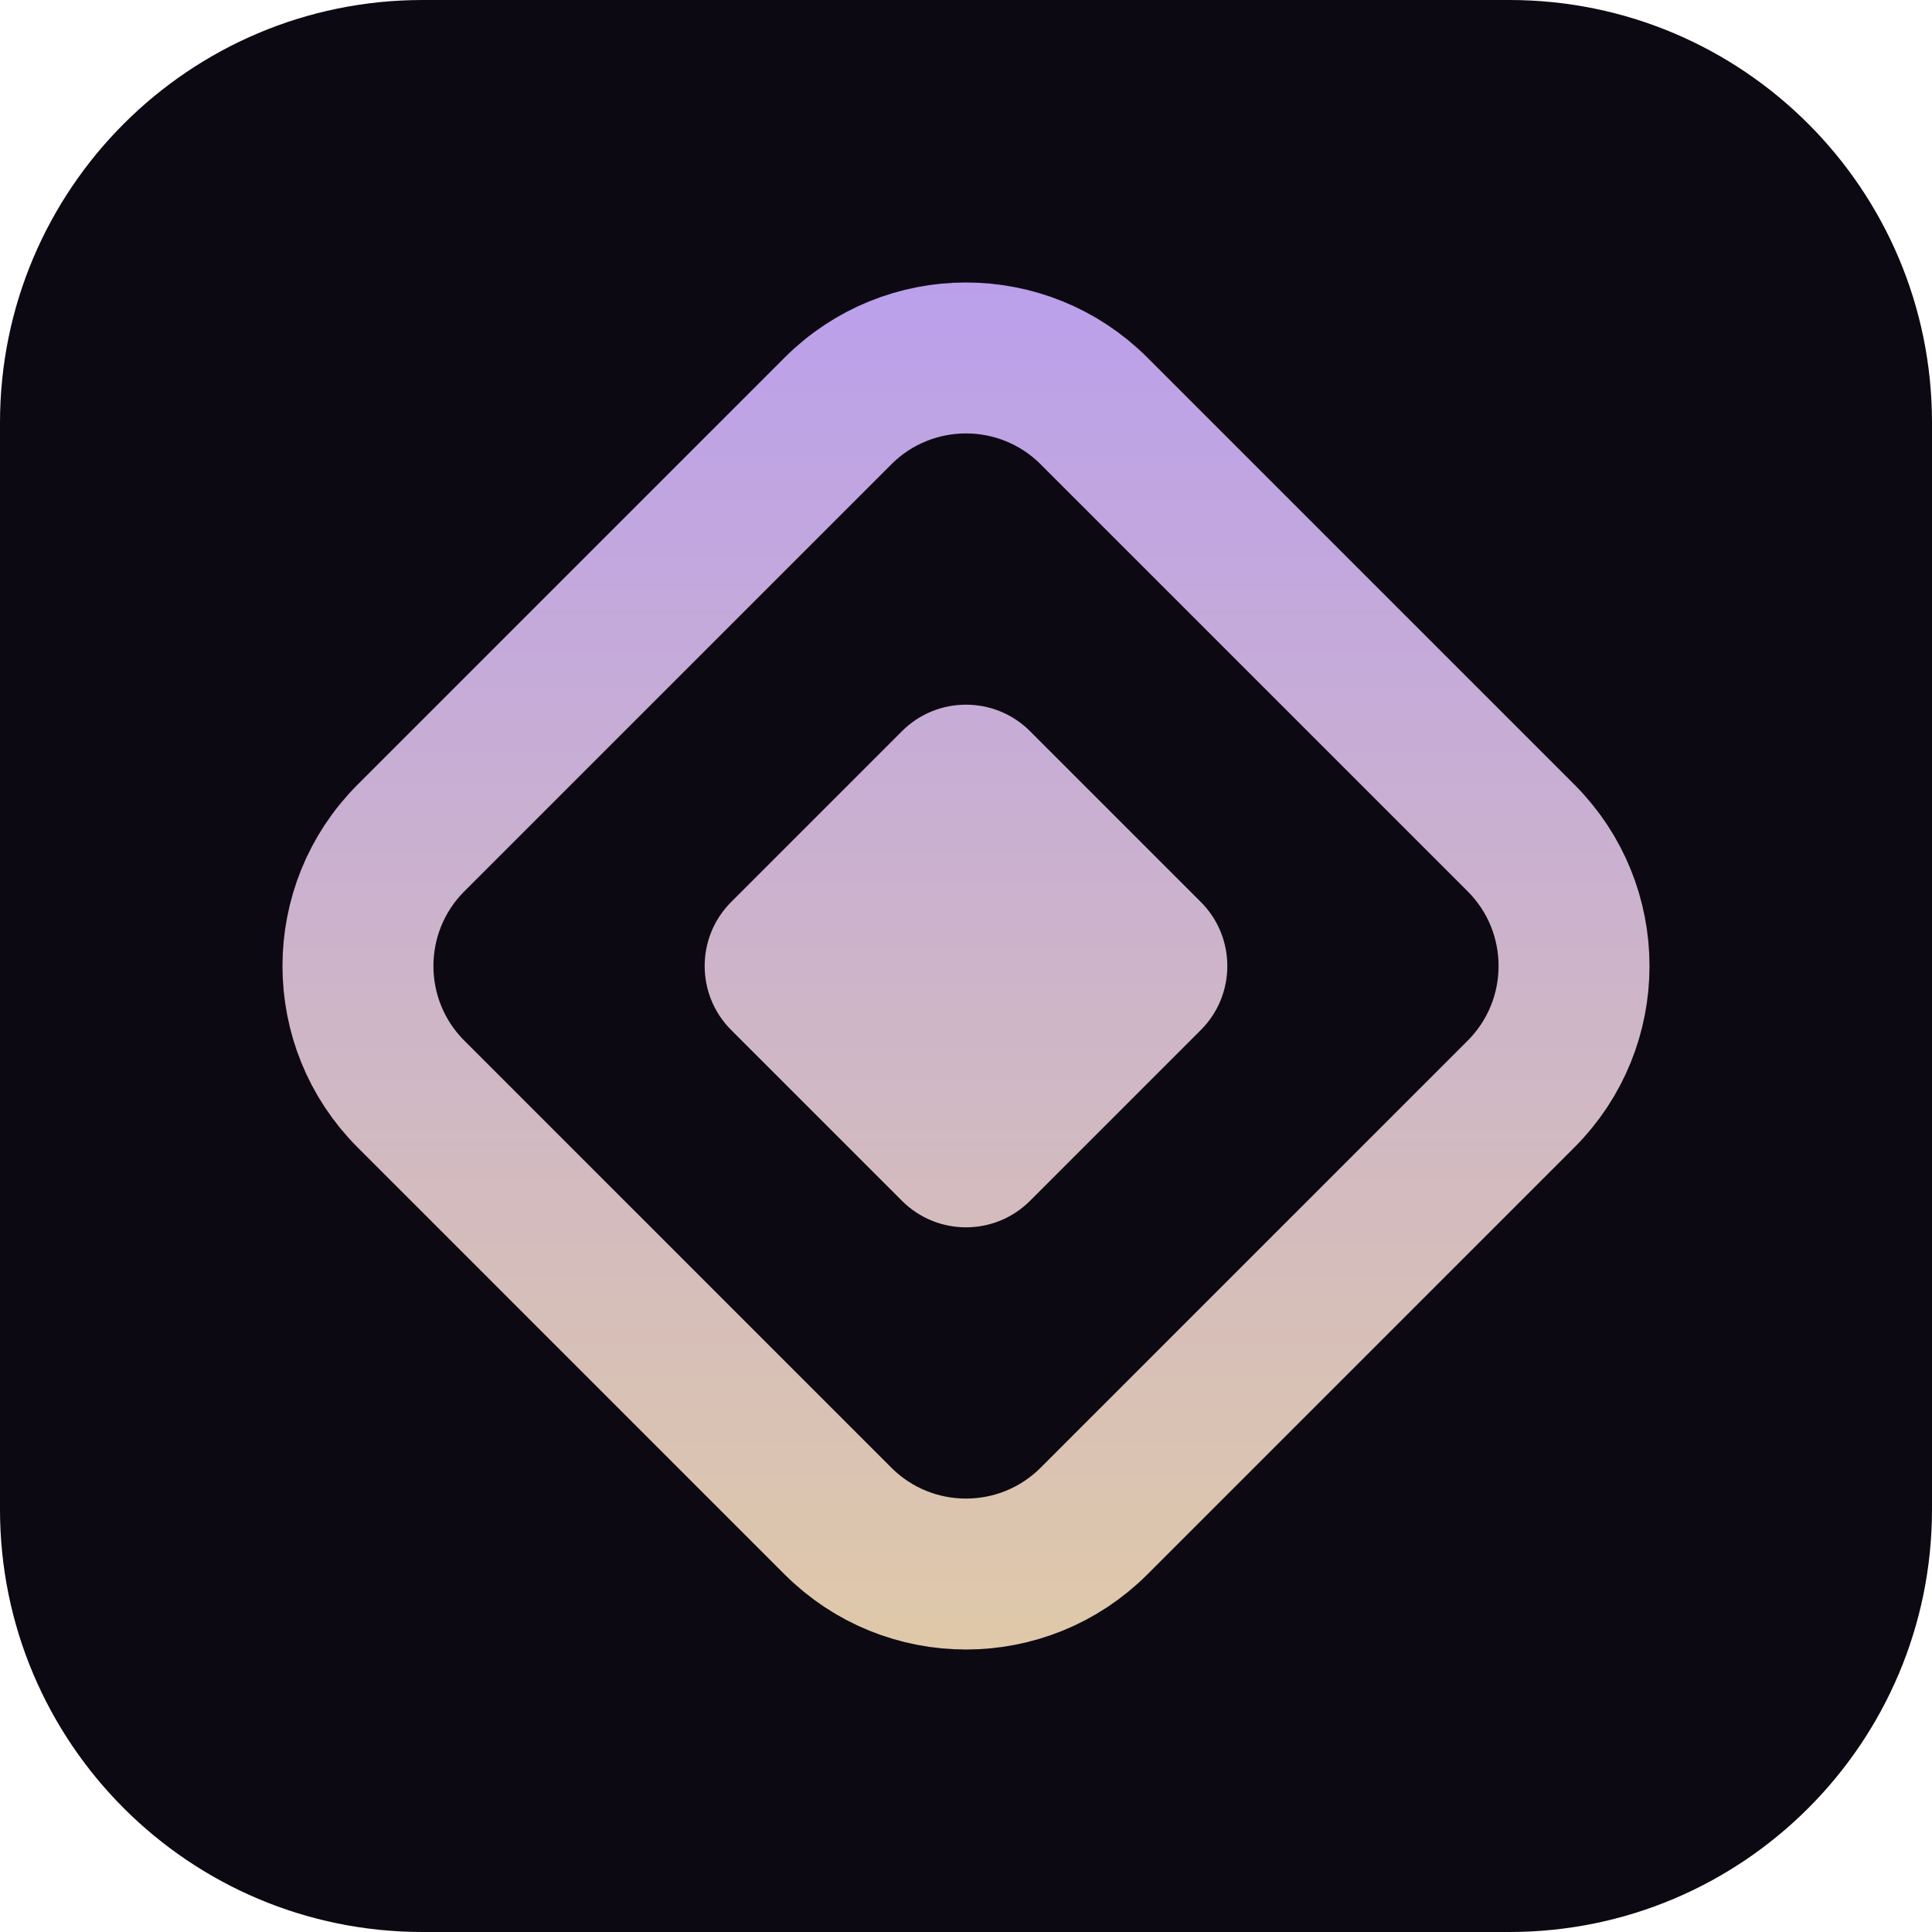
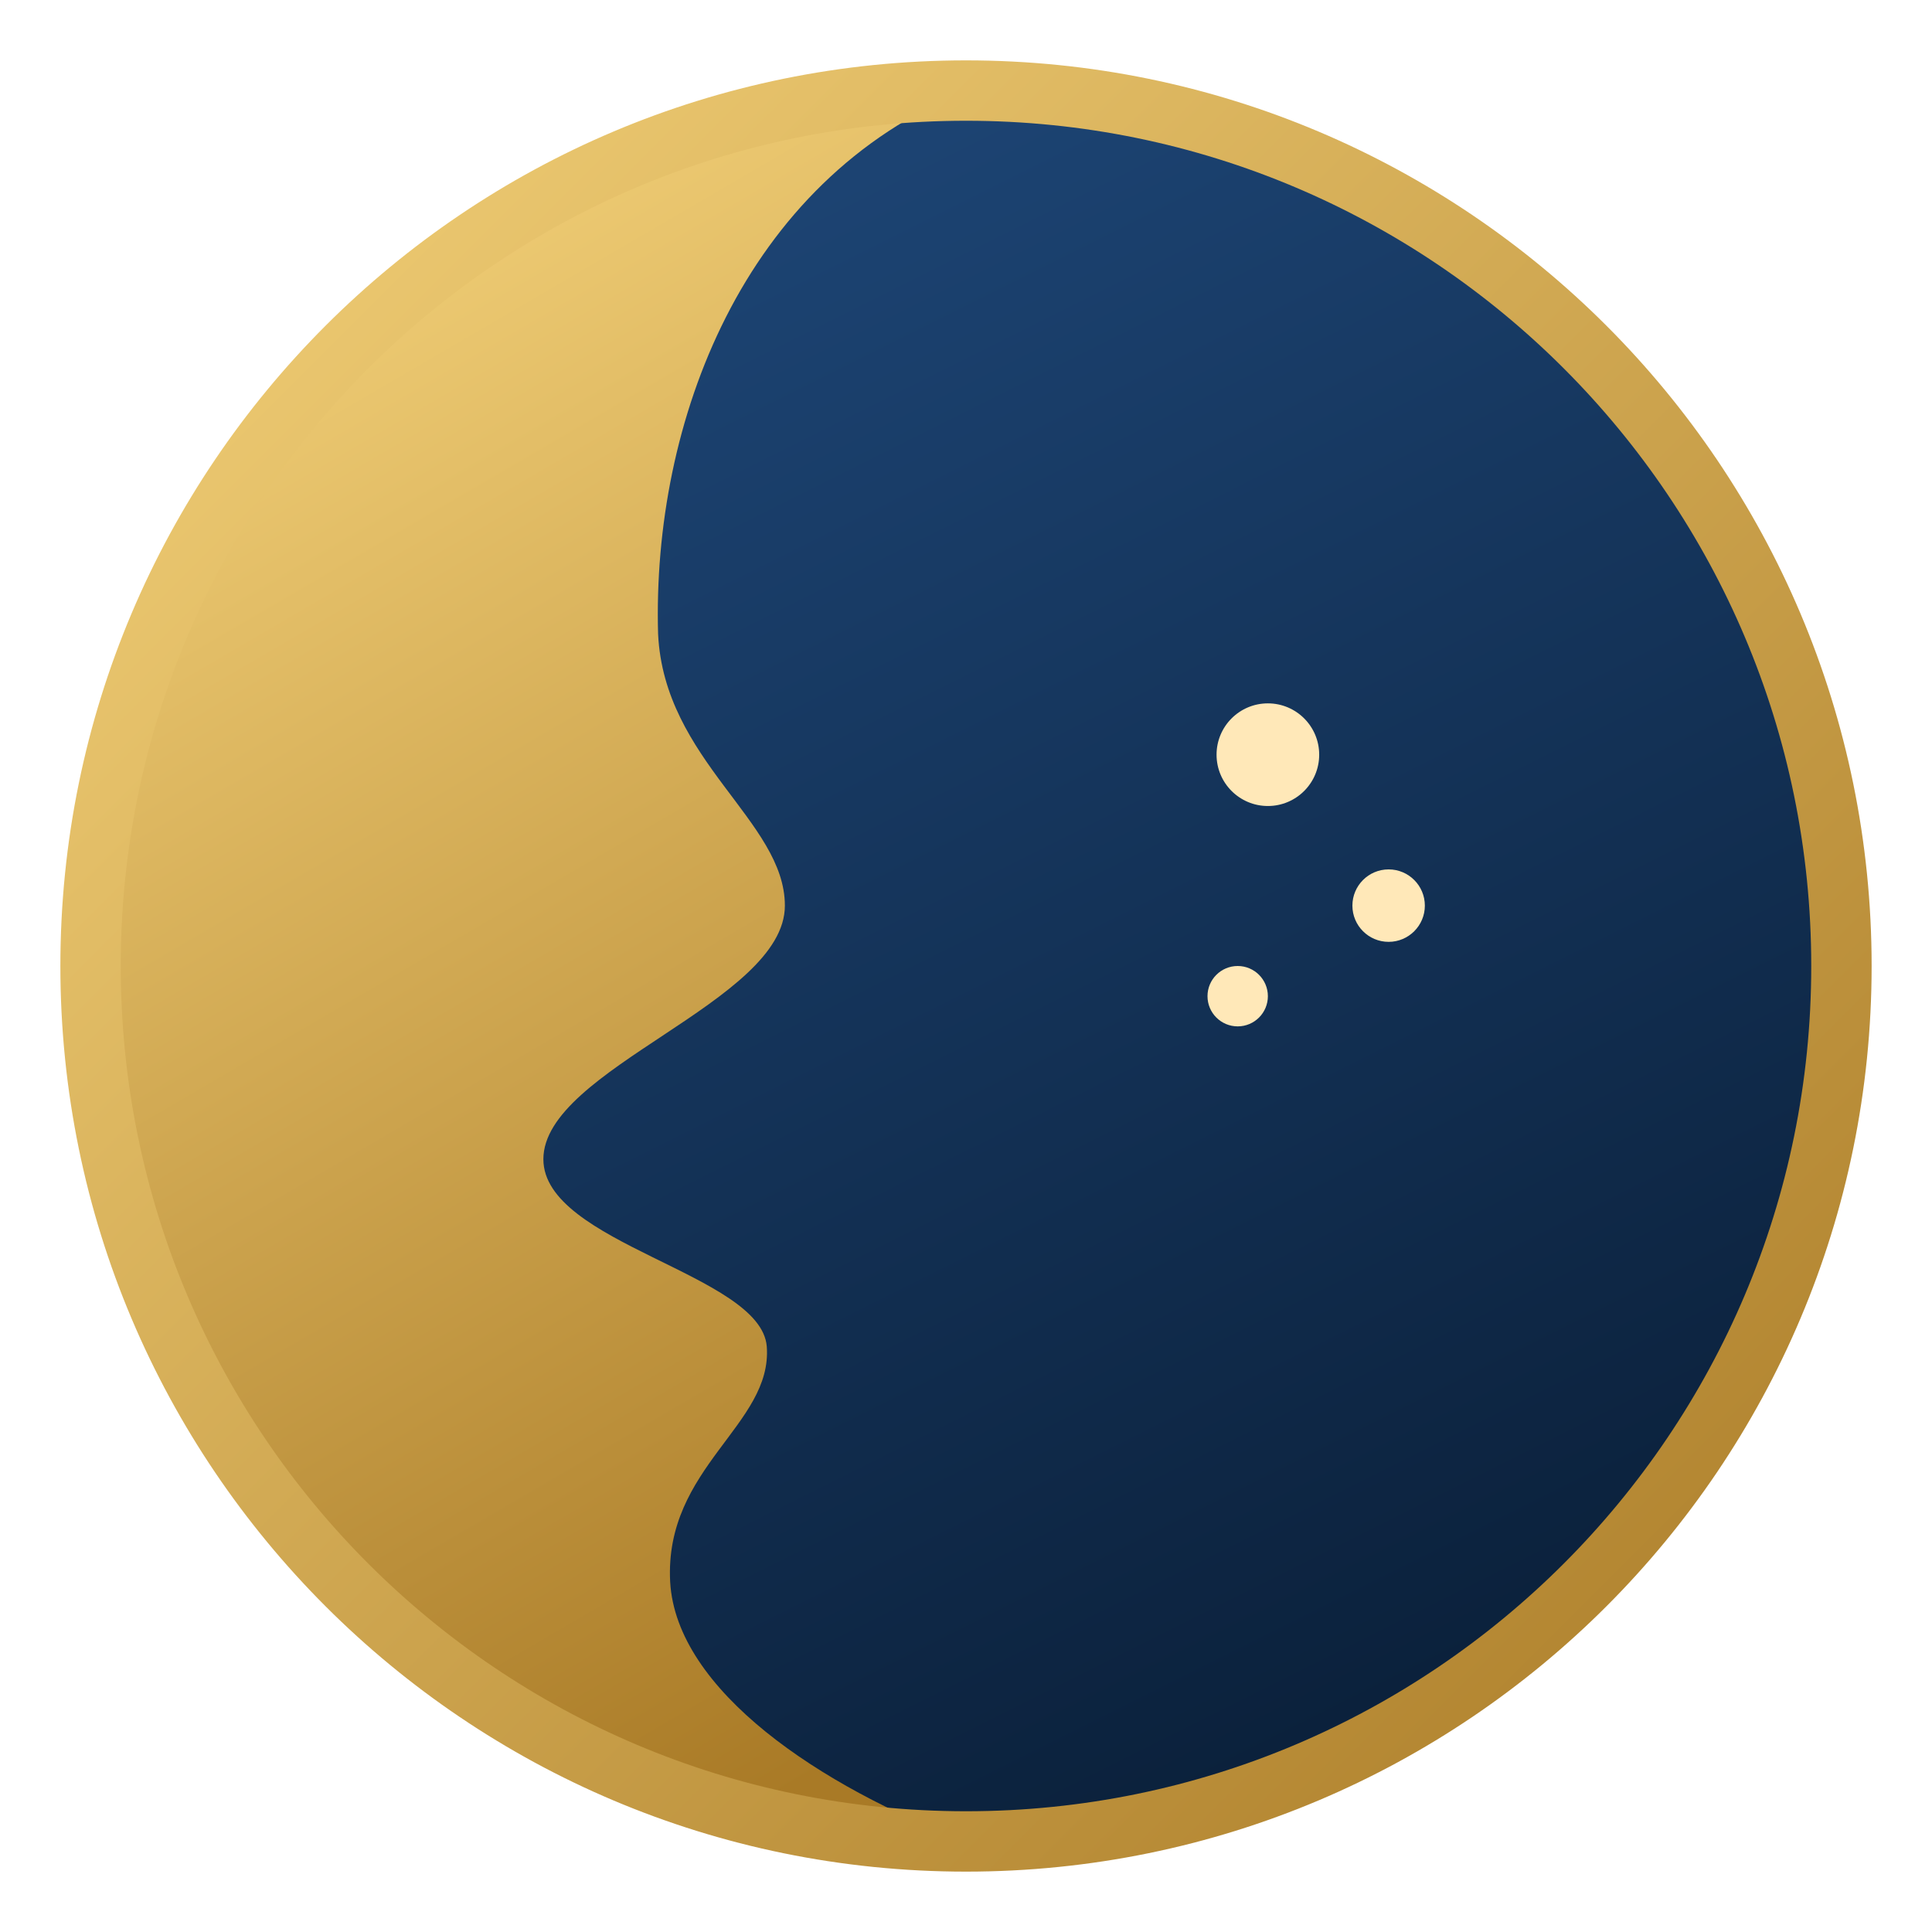
<svg xmlns="http://www.w3.org/2000/svg" width="32" height="32" viewBox="0 0 32 32">
  <defs>
-     <linearGradient id="g" x1="6" y1="6" x2="26" y2="26" gradientUnits="userSpaceOnUse">
-       <stop offset="0" stop-color="#b69af4" />
-       <stop offset="1" stop-color="#e4cea0" />
+     <linearGradient id="gold" x1="2" y1="4" x2="16" y2="28" gradientUnits="userSpaceOnUse">
+       <stop offset="0" stop-color="#f4d27a" />
+       <stop offset="1" stop-color="#a97a26" />
+     </linearGradient>
+     <linearGradient id="blue" x1="16" y1="2" x2="30" y2="30" gradientUnits="userSpaceOnUse">
+       <stop offset="0" stop-color="#1c4372" />
+       <stop offset="1" stop-color="#081b32" />
+     </linearGradient>
+     <linearGradient id="ring" x1="1" y1="1" x2="31" y2="31" gradientUnits="userSpaceOnUse">
+       <stop offset="0" stop-color="#f4d27a" />
+       <stop offset="1" stop-color="#a97a26" />
    </linearGradient>
  </defs>
-   <rect width="32" height="32" rx="7" fill="#0d0912" />
-   <rect x="8" y="8" width="16" height="16" rx="3" transform="rotate(45 16 16)" fill="none" stroke="url(#g)" stroke-width="2.5" />
-   <rect x="12.5" y="12.5" width="7" height="7" rx="1.5" transform="rotate(45 16 16)" fill="url(#g)" />
+   <circle cx="16" cy="16" r="14.5" fill="url(#blue)" />
+   <path d="M16,1.5        C12.3,3 10.8,7 10.9,10.5        C11,12.6 13,13.6 13,15        C13,16.6 9,17.7 9,19.2        C9,20.6 12.6,21.1 12.7,22.3        C12.8,23.6 11,24.3 11.1,26.2        C11.2,28 13.6,29.6 16,30.5        A14.5,14.5 0 0 1 16,1.5        Z" fill="url(#gold)" />
+   <circle cx="21" cy="12.5" r="0.85" fill="#ffe8b8" />
+   <circle cx="23" cy="15" r="0.6" fill="#ffe8b8" />
+   <circle cx="20.5" cy="16.5" r="0.5" fill="#ffe8b8" />
+   <circle cx="16" cy="16" r="14.5" fill="none" stroke="url(#ring)" stroke-width="1" />
</svg>
